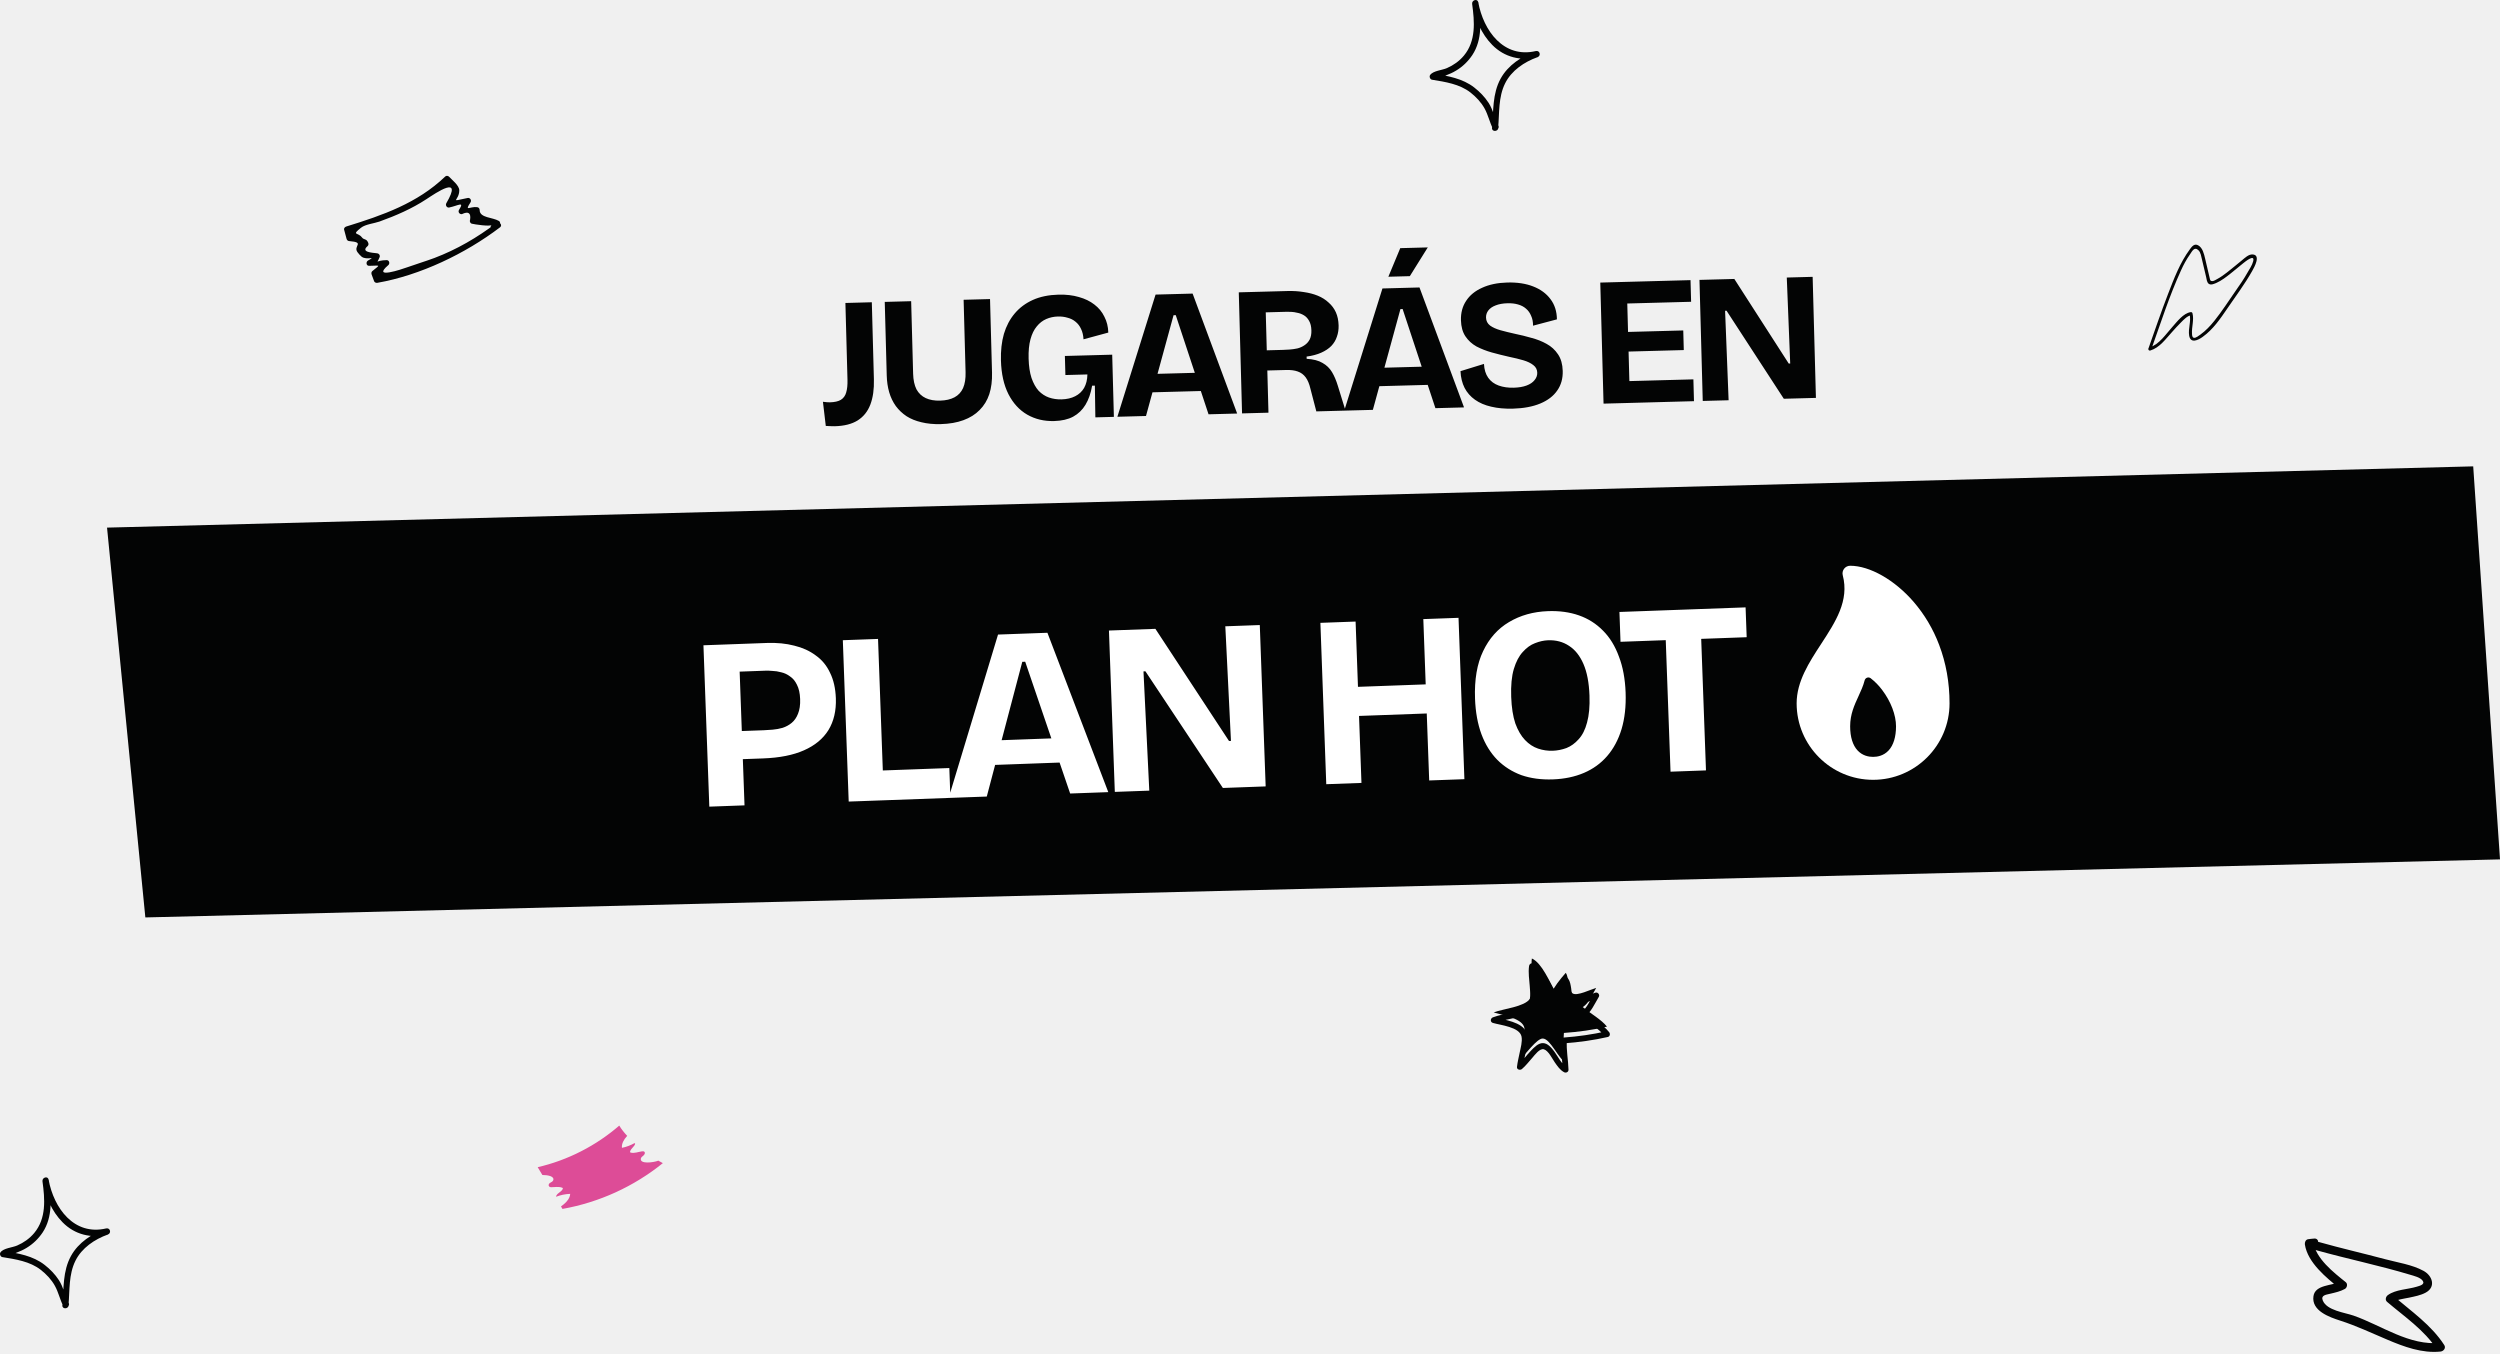
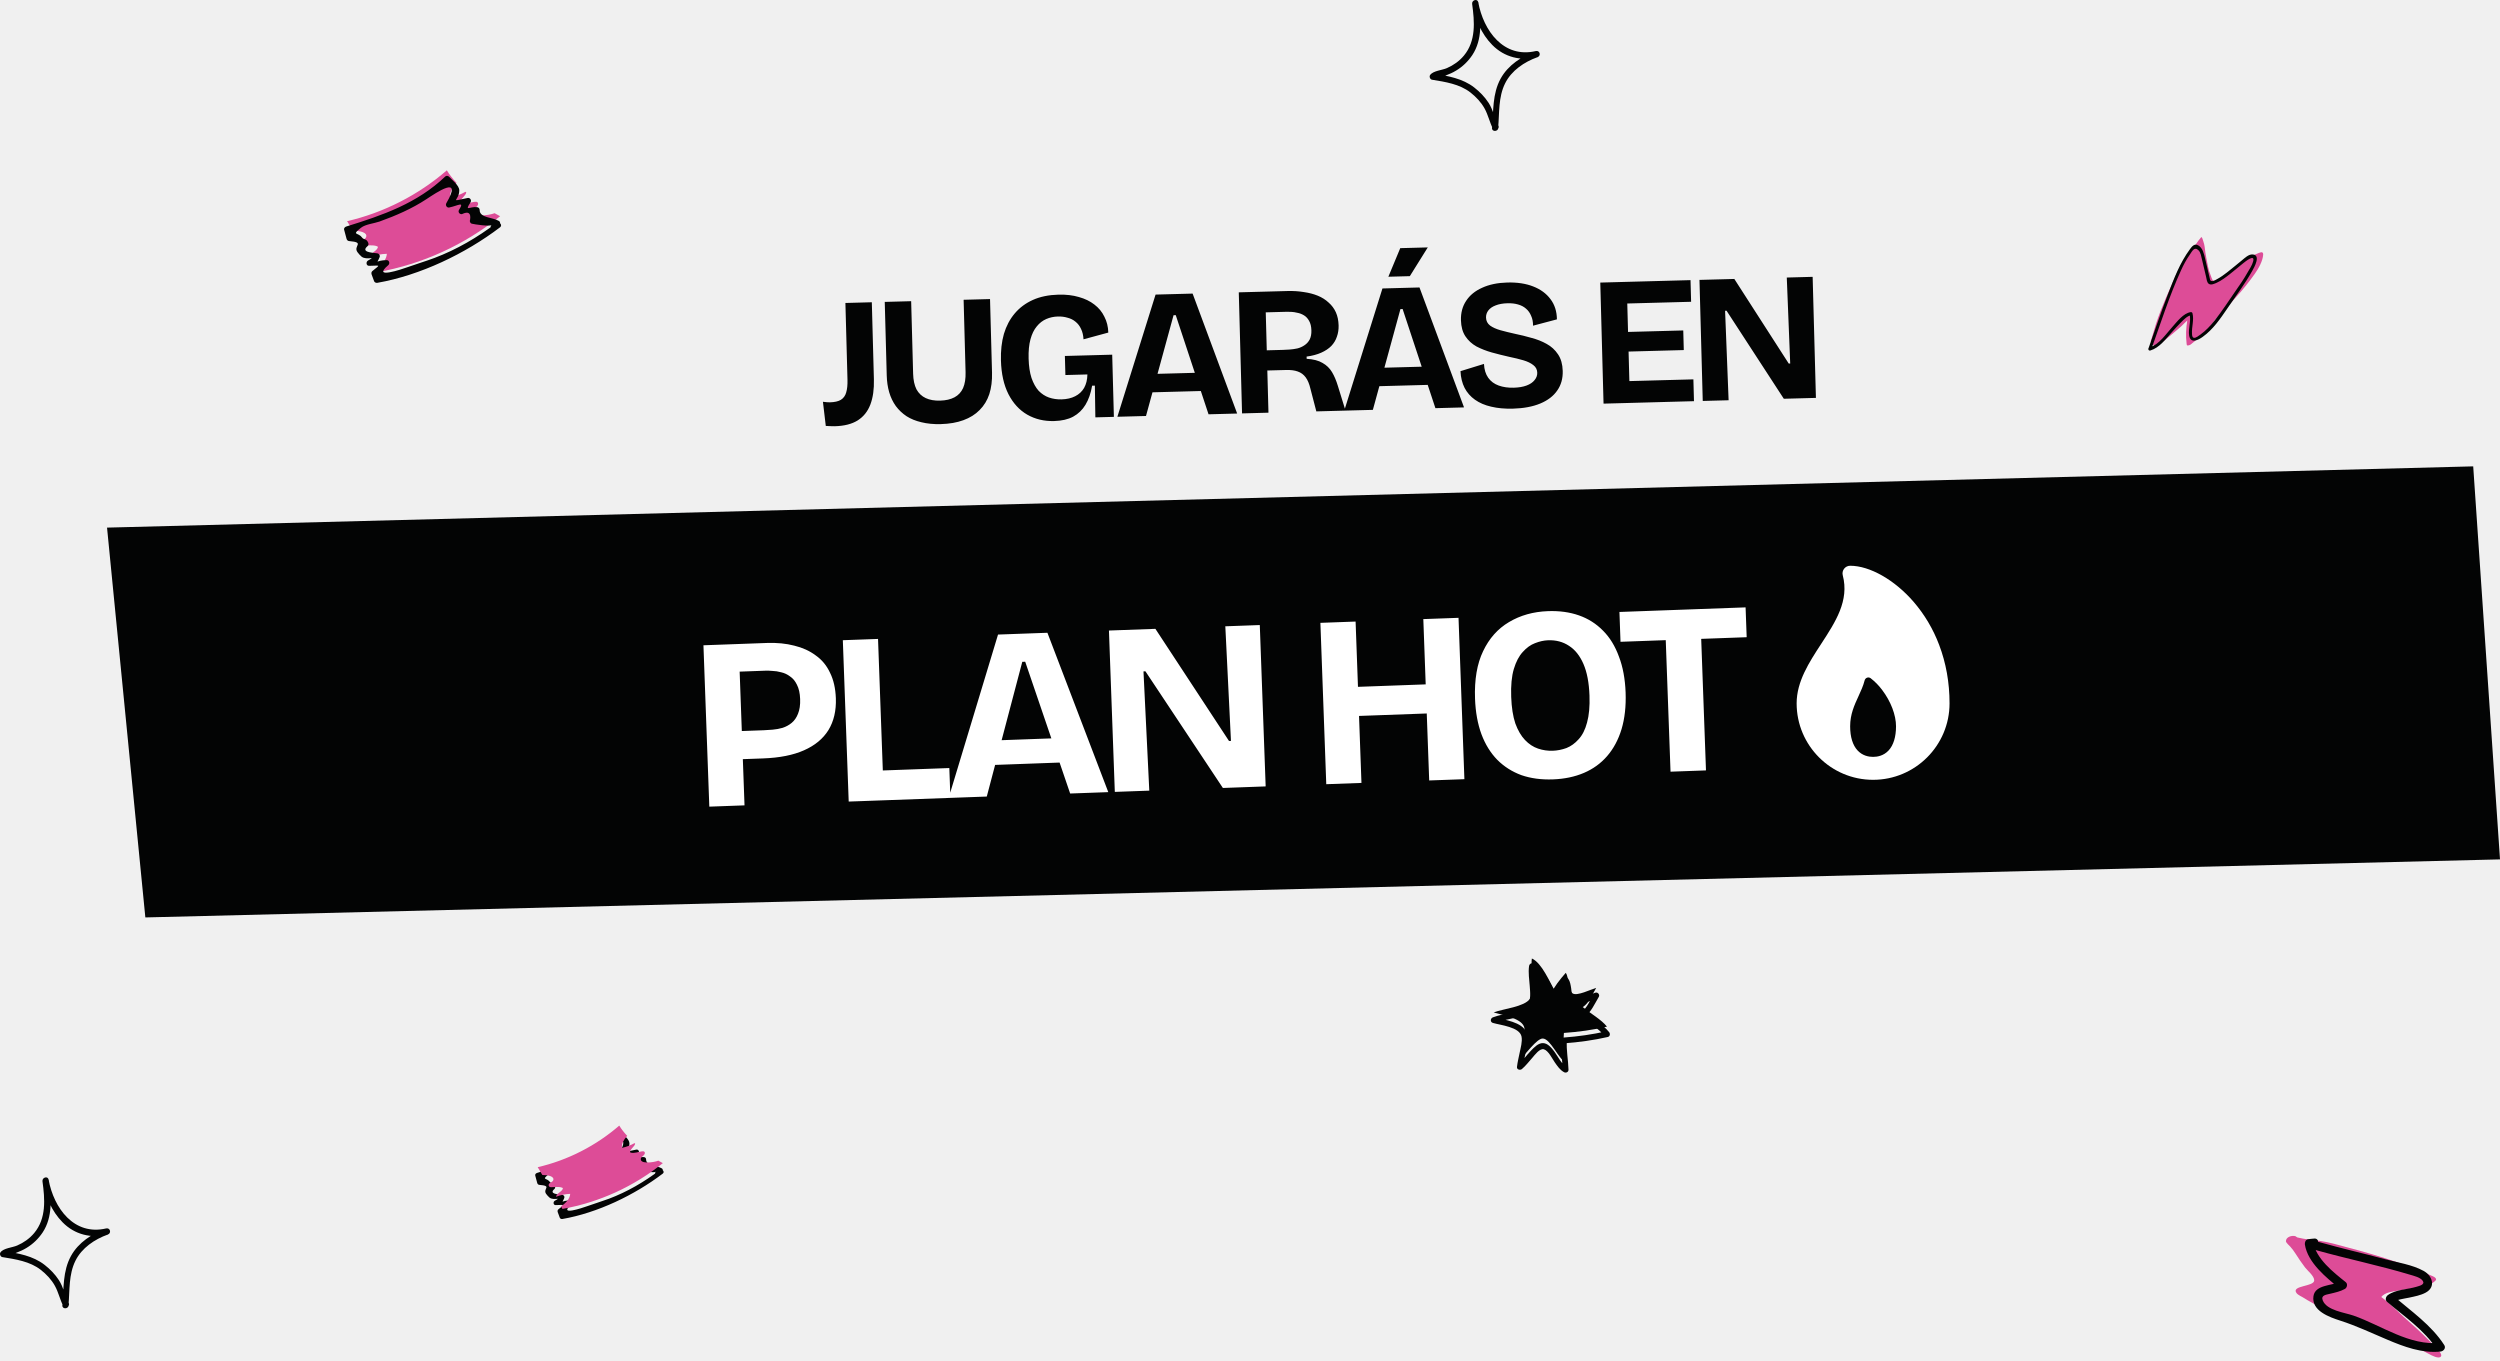
- <svg xmlns="http://www.w3.org/2000/svg" width="327" height="177" viewBox="0 0 327 177" fill="none">
+ <svg xmlns="http://www.w3.org/2000/svg" width="327" height="178" viewBox="0 0 327 178" fill="none">
+   <path d="M300.48 161.854C301.45 162.104 302.48 162.174 303.48 162.314C304.67 162.484 305.86 162.844 307.02 163.154C309.23 163.734 311.44 164.374 313.59 165.114C315 165.594 316.44 166.074 317.77 166.744C317.97 166.844 318.43 166.984 318.56 167.164C318.74 167.404 318.59 167.484 318.35 167.684C317.9 168.044 317.3 168.194 316.73 168.314C315.71 168.534 314.63 168.644 313.6 168.824C312.89 168.944 311.95 169.044 311.47 169.644C312.82 170.644 313.97 171.914 315.24 173.004C316.34 173.954 317.4 174.994 318.41 176.054C318.61 176.264 319.48 177.034 319.29 177.394C319.05 177.844 317.97 177.244 317.73 177.114C316.03 176.164 314.21 175.574 312.4 174.874C310.62 174.184 308.88 173.394 307.12 172.644C305.7 172.044 304.2 171.454 302.87 170.654C302.39 170.364 301.91 170.144 301.45 169.834C301.17 169.644 300.57 169.404 300.38 169.124C299.65 168.114 302.72 168.314 302.7 167.464C302.69 166.884 301.84 166.224 301.51 165.794C301.07 165.224 300.65 164.594 300.26 163.984C300.04 163.644 299.84 163.364 299.57 163.064C299.45 162.934 299.01 162.544 299 162.364C298.98 161.794 299.78 161.554 300.24 161.694" fill="#DD4C97" />
+   <path d="M64.683 27.89C63.876 28.196 61.736 28.465 61.895 27.56C61.932 27.34 62.152 27.206 62.323 27.059C62.494 26.913 62.629 26.643 62.47 26.472C62.372 26.375 62.213 26.375 62.066 26.399C61.48 26.485 60.905 26.729 60.318 26.607C60.269 26.607 60.22 26.582 60.196 26.546C60.159 26.497 60.171 26.436 60.196 26.375C60.343 25.91 60.893 25.617 60.99 25.177C60.954 25.14 60.917 25.115 60.893 25.079C60.269 25.433 59.585 25.69 58.876 25.837C58.802 25.152 59.181 24.516 59.646 24.003C59.67 23.978 59.695 23.954 59.719 23.93C59.206 23.379 58.766 22.817 58.448 22.279C54.719 25.506 50.208 27.817 45.403 28.93C45.648 29.345 45.892 29.761 46.149 30.177C47.066 30.177 48.117 30.397 47.885 31.02C47.812 31.228 47.567 31.326 47.384 31.436C47.237 31.521 47.139 31.693 47.151 31.852C47.2 31.925 47.237 31.998 47.286 32.072C47.359 32.108 47.457 32.12 47.543 32.133C48.13 32.133 48.741 31.998 49.303 32.206C49.352 32.218 49.389 32.243 49.413 32.279C49.438 32.328 49.413 32.402 49.389 32.451C49.132 32.94 48.398 33.123 48.337 33.661C49.059 33.38 49.829 33.221 50.599 33.196C50.562 33.881 50.073 34.456 49.548 34.883C49.413 34.993 49.266 35.091 49.132 35.201C49.205 35.336 49.291 35.47 49.364 35.605C55.245 34.553 60.77 32.035 65.416 28.282C65.184 28.159 64.939 28.025 64.683 27.878V27.89Z" fill="#DD4C97" />
+   <path d="M281.354 44.53C281.574 43.85 281.754 43.16 281.964 42.49C282.744 40.05 283.844 37.75 284.874 35.41C285.234 34.59 285.684 33.91 286.264 33.24C286.594 32.86 286.874 32.47 287.154 32.04C287.404 31.65 287.654 31.35 287.934 31C288.094 31.12 288.124 31.39 288.194 31.57C288.374 32.05 288.394 32.54 288.464 33.04C288.554 33.66 288.694 34.27 288.814 34.89C288.884 35.26 288.994 35.63 289.144 35.98C289.214 36.13 289.324 36.57 289.444 36.67C289.674 36.87 290.324 36.46 290.554 36.3C291.094 35.94 291.624 35.53 292.144 35.15C292.654 34.77 293.204 34.45 293.704 34.05C294.174 33.68 294.594 33.43 295.154 33.21C295.484 33.08 296.044 32.76 296.024 33.29C295.984 34.14 295.394 35.16 294.904 35.85C294.164 36.88 293.374 37.89 292.514 38.82C291.714 39.69 290.974 40.58 290.114 41.4C289.794 41.71 289.574 42.03 289.334 42.4C288.984 42.92 288.474 43.32 288.044 43.77C287.674 44.15 287.304 44.47 286.874 44.79C286.664 44.94 286.544 45.12 286.294 45.17C286.014 45.23 286.034 45.17 286.004 44.9C285.884 43.9 285.934 42.91 286.094 41.92C285.824 42.16 285.554 42.44 285.294 42.69C284.904 43.06 284.484 43.37 284.074 43.73C283.484 44.24 282.874 44.74 282.234 45.19C281.834 45.47 281.214 44.89 281.334 44.53H281.354Z" fill="#DD4C97" />
+   <path d="M86.16 153.728L86.59 153.308C86.72 153.178 86.75 152.938 86.57 152.828C85.93 152.428 84.52 152.518 84.51 151.668C84.51 151.498 84.41 151.368 84.23 151.348C83.47 151.258 82.86 151.878 83.53 150.838C83.67 150.628 83.5 150.318 83.23 150.368C81.12 150.808 82.33 150.698 82.33 149.548C82.33 149.028 81.53 148.418 81.25 148.108C81.15 147.988 80.95 147.958 80.83 148.068C77.84 150.938 74.13 152.218 70.25 153.418C70.11 153.458 69.96 153.598 70.01 153.768C70.1 154.088 70.19 154.408 70.27 154.738C70.31 154.868 70.4 154.968 70.54 154.978C72.3 155.128 70.94 155.478 71.44 156.168C71.57 156.338 71.71 156.508 71.88 156.648C72.43 157.078 73.54 156.518 72.57 157.058C72.33 157.188 72.35 157.628 72.68 157.628C73.87 157.618 73.95 157.438 73.03 158.188C72.92 158.278 72.91 158.418 72.95 158.548C73.04 158.788 73.13 159.038 73.22 159.278C73.27 159.398 73.42 159.468 73.55 159.448C78.14 158.648 82.98 156.328 86.69 153.508C87 153.278 86.61 152.818 86.3 153.048C84.26 154.598 82.07 155.878 79.67 156.788C78.71 157.148 77.72 157.438 76.75 157.788C76.22 157.978 72.91 159.108 74.74 157.548C74.93 157.388 74.84 157.018 74.57 157.018C73.34 157.028 73.49 157.518 73.81 156.688C73.88 156.498 73.74 156.308 73.55 156.288C72.94 156.218 71.78 156.158 72.51 155.528C72.62 155.438 72.64 155.298 72.59 155.168C72.38 154.658 72.16 154.918 71.89 154.558C71.49 154.038 70.78 154.378 71.81 153.558C72.28 153.178 73.24 153.088 73.8 152.888C75.55 152.258 77.26 151.518 78.81 150.498C79.86 149.808 82.76 147.818 80.95 150.918C80.82 151.128 80.98 151.438 81.25 151.388C82.22 151.188 82.91 150.678 82.31 151.628C82.16 151.858 82.35 152.128 82.61 152.098C83.31 151.758 83.61 151.978 83.48 152.738C83.41 152.868 83.52 153.088 83.66 153.118C83.98 153.198 85.59 153.438 85.78 153.258C85.5 153.528 85.89 153.988 86.17 153.718L86.16 153.728Z" fill="#030404" />
  <path d="M203.44 129.708C202.67 128.438 201.71 125.988 200.37 125.368C200.15 126.728 200.93 129.458 200.11 130.648C199.38 131.708 196.62 131.938 195.37 132.428C196.51 132.778 198.83 133.138 199.32 134.228C199.69 135.048 198.89 137.608 198.8 138.568C199.49 138.018 201.02 135.788 201.81 135.838C202.82 135.898 203.85 138.518 204.77 138.938C204.77 137.698 204.43 136.368 204.56 135.108C206.53 134.968 208.27 134.728 210.19 134.288C209.49 133.368 207.93 132.498 207.03 131.728C207.89 131.158 208.25 130.088 208.78 129.218C208.09 129.408 206.3 130.308 205.72 129.948C205.03 129.508 205.25 127.838 204.8 127.248C204.07 128.078 203.24 129.118 202.8 130.098" fill="#030404" />
  <path d="M14 69.012L323.495 61L327 112.408L19.011 120L14 69.012Z" fill="#030404" />
  <path d="M253.639 84.347C252.865 82.292 251.736 80.388 250.304 78.722C247.825 75.853 244.566 74 242 74C241.847 74 241.697 74.035 241.56 74.102C241.423 74.17 241.303 74.267 241.21 74.388C241.117 74.509 241.052 74.649 241.021 74.798C240.991 74.948 240.994 75.102 241.033 75.25C241.899 78.562 240.103 81.317 238.201 84.233C236.625 86.647 235 89.142 235 92C235 97.514 239.486 102 245 102C250.514 102 255 97.514 255 92C255 89.294 254.543 86.719 253.639 84.347ZM247.021 98.168C246.375 98.856 245.566 99 245 99C244.434 99 243.625 98.856 242.979 98.168C242.334 97.481 242 96.39 242 95C242 93.429 242.551 92.233 243.084 91.076C243.393 90.405 243.709 89.722 243.896 88.991C243.916 88.911 243.955 88.838 244.01 88.777C244.065 88.716 244.134 88.67 244.211 88.642C244.289 88.614 244.371 88.605 244.453 88.617C244.534 88.629 244.611 88.66 244.677 88.709C245.249 89.151 245.757 89.67 246.188 90.25C247.323 91.75 248 93.526 248 95C248 96.39 247.661 97.486 247.021 98.168Z" fill="white" />
  <path d="M86.1 151.818C85.44 152.068 83.69 152.288 83.82 151.548C83.85 151.368 84.03 151.258 84.17 151.138C84.31 151.018 84.42 150.798 84.29 150.658C84.21 150.578 84.08 150.578 83.96 150.598C83.48 150.668 83.01 150.868 82.53 150.768C82.49 150.768 82.45 150.748 82.43 150.718C82.4 150.678 82.41 150.628 82.43 150.578C82.55 150.198 83 149.958 83.08 149.598C83.05 149.568 83.02 149.548 83 149.518C82.49 149.808 81.93 150.018 81.35 150.138C81.29 149.578 81.6 149.058 81.98 148.638C82 148.618 82.02 148.598 82.04 148.578C81.62 148.128 81.26 147.668 81 147.228C77.95 149.868 74.26 151.758 70.33 152.668C70.53 153.008 70.73 153.348 70.94 153.688C71.69 153.688 72.55 153.868 72.36 154.378C72.3 154.548 72.1 154.628 71.95 154.718C71.83 154.788 71.75 154.928 71.76 155.058C71.8 155.118 71.83 155.178 71.87 155.238C71.93 155.268 72.01 155.278 72.08 155.288C72.56 155.288 73.06 155.178 73.52 155.348C73.56 155.358 73.59 155.378 73.61 155.408C73.63 155.448 73.61 155.508 73.59 155.548C73.38 155.948 72.78 156.098 72.73 156.538C73.32 156.308 73.95 156.178 74.58 156.158C74.55 156.718 74.15 157.188 73.72 157.538C73.61 157.628 73.49 157.708 73.38 157.798C73.44 157.908 73.51 158.018 73.57 158.128C78.38 157.268 82.9 155.208 86.7 152.138C86.51 152.038 86.31 151.928 86.1 151.808V151.818Z" fill="#DD4C97" />
  <path d="M95.788 99.347L95.654 95.669L99.907 95.515C100.248 95.502 100.632 95.478 101.057 95.441C101.504 95.403 101.939 95.323 102.362 95.201C102.805 95.057 103.202 94.84 103.555 94.55C103.907 94.259 104.181 93.865 104.376 93.367C104.592 92.847 104.686 92.203 104.658 91.435C104.63 90.668 104.49 90.043 104.238 89.561C104.007 89.079 103.705 88.716 103.334 88.474C102.983 88.209 102.602 88.031 102.194 87.939C101.784 87.826 101.397 87.765 101.034 87.757C100.692 87.727 100.403 87.716 100.168 87.724L95.372 87.899L95.24 84.285L100.325 84.1C101.625 84.053 102.814 84.17 103.892 84.451C104.969 84.71 105.902 85.135 106.692 85.726C107.503 86.294 108.128 87.05 108.568 87.995C109.028 88.918 109.282 90.029 109.33 91.33C109.388 92.95 109.065 94.338 108.36 95.496C107.654 96.631 106.587 97.513 105.158 98.142C103.751 98.769 101.971 99.122 99.817 99.201L95.788 99.347ZM92.778 105.509L92.01 84.403L96.615 84.235L97.383 105.341L92.778 105.509ZM111.01 104.845L110.242 83.739L114.847 83.572L115.615 104.678L111.01 104.845ZM111.937 104.812L111.795 100.91L124.171 100.46L124.313 104.362L111.937 104.812ZM124.082 104.37L130.542 83.001L137.002 82.766L144.964 103.611L139.976 103.792L134.097 86.554L133.714 86.568L129.071 104.189L124.082 104.37ZM127.931 100.131L127.814 96.933L141.341 96.442L141.458 99.639L127.931 100.131ZM145.818 103.58L145.05 82.474L151.126 82.253L160.754 96.92L161.009 96.911L160.272 81.92L164.781 81.756L165.549 102.862L159.952 103.066L149.823 87.808L149.567 87.817L150.327 103.416L145.818 103.58ZM186.938 102.084L186.17 80.978L190.775 80.811L191.543 101.917L186.938 102.084ZM173.475 102.574L172.707 81.468L177.312 81.3L178.079 102.406L173.475 102.574ZM176.066 93.706L175.928 89.9L188.527 89.442L188.666 93.248L176.066 93.706ZM203.116 101.944C201.603 101.999 200.23 101.814 198.997 101.389C197.786 100.943 196.737 100.276 195.851 99.391C194.964 98.484 194.272 97.367 193.775 96.04C193.278 94.692 192.998 93.143 192.934 91.395C192.843 88.901 193.195 86.828 193.989 85.177C194.782 83.504 195.91 82.236 197.373 81.371C198.856 80.485 200.557 80.007 202.476 79.937C203.968 79.883 205.32 80.068 206.531 80.494C207.742 80.919 208.791 81.586 209.678 82.493C210.564 83.379 211.256 84.506 211.754 85.876C212.273 87.223 212.564 88.792 212.63 90.583C212.695 92.374 212.518 93.971 212.099 95.373C211.68 96.755 211.05 97.93 210.21 98.9C209.391 99.848 208.382 100.579 207.184 101.092C205.986 101.605 204.63 101.889 203.116 101.944ZM203.108 98.198C203.705 98.176 204.298 98.059 204.888 97.845C205.478 97.61 206.008 97.228 206.48 96.698C206.973 96.168 207.341 95.44 207.585 94.513C207.849 93.564 207.956 92.386 207.905 90.979C207.844 89.295 207.58 87.917 207.114 86.845C206.648 85.773 206.022 84.985 205.235 84.48C204.447 83.953 203.531 83.709 202.486 83.747C201.932 83.767 201.36 83.895 200.771 84.13C200.203 84.342 199.672 84.725 199.18 85.276C198.687 85.806 198.297 86.546 198.012 87.496C197.726 88.446 197.61 89.667 197.665 91.159C197.715 92.545 197.896 93.702 198.207 94.63C198.539 95.536 198.96 96.257 199.471 96.793C199.981 97.33 200.55 97.704 201.177 97.916C201.803 98.128 202.447 98.222 203.108 98.198ZM218.505 100.936L217.738 79.83L222.375 79.662L223.142 100.768L218.505 100.936ZM211.963 83.947L211.822 80.045L228.323 79.445L228.465 83.347L211.963 83.947Z" fill="white" />
  <path d="M108.012 55.712L107.639 52.553C107.816 52.58 107.992 52.599 108.169 52.61C108.345 52.622 108.473 52.626 108.553 52.624C109.177 52.607 109.654 52.498 109.985 52.297C110.331 52.08 110.563 51.761 110.679 51.342C110.812 50.906 110.869 50.353 110.851 49.681L110.579 39.629L114.034 39.535L114.306 49.611C114.341 50.907 114.187 52.008 113.843 52.913C113.499 53.819 112.942 54.514 112.171 54.999C111.415 55.468 110.422 55.719 109.19 55.752C109.014 55.757 108.838 55.754 108.662 55.742C108.485 55.731 108.269 55.721 108.012 55.712ZM123.047 55.474C122.12 55.499 121.277 55.417 120.52 55.23C119.779 55.058 119.132 54.795 118.578 54.442C118.024 54.073 117.556 53.629 117.173 53.111C116.791 52.578 116.503 51.977 116.308 51.31C116.114 50.643 116.006 49.91 115.985 49.11L115.725 39.489L119.18 39.396L119.436 48.873C119.458 49.704 119.605 50.389 119.875 50.926C120.162 51.446 120.564 51.827 121.083 52.069C121.601 52.312 122.229 52.423 122.964 52.403C123.716 52.382 124.344 52.237 124.849 51.968C125.354 51.698 125.727 51.296 125.969 50.761C126.21 50.21 126.32 49.519 126.297 48.687L126.041 39.211L129.496 39.117L129.756 48.738C129.784 49.794 129.666 50.733 129.4 51.557C129.134 52.364 128.712 53.056 128.135 53.632C127.575 54.207 126.866 54.65 126.011 54.961C125.171 55.272 124.183 55.443 123.047 55.474ZM137.884 55.073C136.572 55.108 135.396 54.828 134.356 54.232C133.331 53.635 132.515 52.745 131.907 51.561C131.298 50.361 130.97 48.889 130.923 47.146C130.888 45.866 131.017 44.71 131.31 43.678C131.618 42.645 132.09 41.752 132.726 40.999C133.362 40.245 134.154 39.656 135.103 39.23C136.052 38.804 137.166 38.574 138.445 38.539C139.437 38.513 140.328 38.617 141.119 38.851C141.909 39.07 142.582 39.396 143.138 39.829C143.71 40.262 144.148 40.794 144.453 41.426C144.774 42.042 144.945 42.733 144.966 43.501L141.724 44.381C141.694 43.854 141.586 43.401 141.399 43.021C141.229 42.642 140.989 42.328 140.678 42.081C140.383 41.832 140.034 41.658 139.631 41.557C139.244 41.439 138.826 41.386 138.379 41.398C137.835 41.413 137.326 41.523 136.851 41.728C136.376 41.933 135.961 42.256 135.605 42.698C135.248 43.123 134.975 43.683 134.786 44.377C134.596 45.07 134.515 45.912 134.542 46.904C134.569 47.896 134.695 48.74 134.922 49.439C135.165 50.136 135.477 50.696 135.856 51.118C136.251 51.523 136.699 51.816 137.2 51.994C137.717 52.172 138.264 52.253 138.839 52.238C139.543 52.219 140.14 52.083 140.629 51.829C141.134 51.576 141.525 51.213 141.8 50.741C142.075 50.254 142.219 49.666 142.233 48.977L139.354 49.055L139.286 46.56L145.476 46.392L145.554 49.271L145.696 54.526L143.273 54.591L143.208 50.439L142.849 50.449C142.683 51.43 142.393 52.262 141.98 52.945C141.582 53.612 141.043 54.131 140.365 54.502C139.702 54.855 138.875 55.046 137.884 55.073ZM146.153 54.513L151.148 38.532L155.994 38.401L161.82 54.09L158.077 54.191L153.789 41.222L153.501 41.23L149.896 54.412L146.153 54.513ZM149.069 51.361L149.005 48.962L159.153 48.688L159.218 51.087L149.069 51.361ZM162.46 54.073L162.032 38.238L168.414 38.066C169.166 38.046 169.871 38.091 170.53 38.201C171.205 38.295 171.818 38.454 172.368 38.679C172.918 38.905 173.39 39.204 173.785 39.577C174.194 39.934 174.51 40.358 174.731 40.848C174.953 41.339 175.072 41.911 175.09 42.567C175.104 43.095 175.029 43.585 174.865 44.038C174.718 44.49 174.473 44.897 174.13 45.258C173.787 45.603 173.347 45.895 172.809 46.134C172.272 46.373 171.636 46.542 170.902 46.642L170.91 46.93C171.792 46.986 172.485 47.167 172.99 47.474C173.51 47.764 173.921 48.161 174.222 48.665C174.524 49.169 174.78 49.77 174.991 50.469L175.991 53.707L172.176 53.81L171.4 50.83C171.255 50.21 171.05 49.719 170.784 49.358C170.518 48.997 170.175 48.742 169.755 48.594C169.351 48.444 168.845 48.378 168.237 48.395L165.766 48.461L165.915 53.979L162.46 54.073ZM165.694 45.822L167.83 45.764C168.101 45.757 168.397 45.741 168.717 45.717C169.052 45.691 169.387 45.642 169.721 45.569C170.055 45.48 170.355 45.344 170.622 45.161C170.905 44.977 171.131 44.731 171.299 44.422C171.466 44.098 171.543 43.696 171.53 43.216C171.516 42.704 171.417 42.29 171.232 41.975C171.064 41.66 170.841 41.418 170.565 41.249C170.288 41.08 169.997 40.968 169.691 40.913C169.401 40.84 169.128 40.8 168.872 40.791C168.615 40.782 168.407 40.779 168.247 40.783L165.56 40.856L165.694 45.822ZM175.829 53.711L180.823 37.731L185.669 37.6L191.495 53.288L187.752 53.389L183.464 40.42L183.176 40.428L179.571 53.61L175.829 53.711ZM178.744 50.559L178.68 48.16L188.828 47.886L188.893 50.285L178.744 50.559ZM184.405 36.121L181.598 36.197L183.153 32.458L186.752 32.361L184.405 36.121ZM197.887 53.452C196.831 53.48 195.884 53.394 195.046 53.192C194.225 53.006 193.521 52.705 192.933 52.289C192.346 51.873 191.892 51.357 191.571 50.741C191.25 50.11 191.07 49.378 191.032 48.547L194.103 47.6C194.139 48.335 194.323 48.938 194.656 49.409C194.989 49.88 195.446 50.22 196.028 50.429C196.61 50.637 197.261 50.731 197.981 50.712C198.652 50.694 199.218 50.599 199.677 50.426C200.137 50.254 200.483 50.02 200.715 49.726C200.963 49.431 201.082 49.108 201.073 48.756C201.062 48.34 200.893 48.008 200.566 47.761C200.239 47.498 199.801 47.286 199.252 47.124C198.704 46.963 198.083 46.812 197.391 46.67C196.634 46.499 195.885 46.311 195.143 46.107C194.417 45.903 193.746 45.641 193.129 45.321C192.528 44.985 192.044 44.542 191.677 43.992C191.31 43.441 191.115 42.742 191.092 41.895C191.066 40.919 191.291 40.073 191.768 39.356C192.244 38.623 192.941 38.051 193.858 37.643C194.775 37.218 195.873 36.988 197.153 36.953C198.448 36.918 199.573 37.088 200.528 37.462C201.498 37.836 202.257 38.392 202.805 39.129C203.353 39.851 203.633 40.732 203.645 41.772L200.522 42.6C200.525 42.104 200.441 41.674 200.271 41.311C200.117 40.931 199.893 40.617 199.598 40.368C199.319 40.12 198.97 39.937 198.551 39.821C198.147 39.703 197.69 39.652 197.178 39.666C196.57 39.682 196.053 39.776 195.625 39.948C195.213 40.103 194.899 40.319 194.682 40.597C194.466 40.875 194.362 41.19 194.372 41.542C194.383 41.974 194.561 42.321 194.904 42.584C195.247 42.831 195.7 43.035 196.265 43.196C196.845 43.356 197.49 43.515 198.198 43.672C198.891 43.813 199.591 43.986 200.301 44.191C201.027 44.379 201.69 44.642 202.291 44.977C202.909 45.313 203.409 45.772 203.793 46.353C204.176 46.919 204.38 47.642 204.404 48.522C204.431 49.513 204.19 50.368 203.681 51.086C203.188 51.804 202.451 52.368 201.47 52.779C200.488 53.189 199.294 53.413 197.887 53.452ZM209.744 52.795L209.316 36.961L212.771 36.867L213.199 52.702L209.744 52.795ZM212.167 52.73L212.09 49.875L221.495 49.62L221.572 52.475L212.167 52.73ZM211.986 46.012L211.917 43.445L220.17 43.222L220.239 45.789L211.986 46.012ZM211.816 39.726L211.74 36.895L221.12 36.642L221.197 39.473L211.816 39.726ZM222.719 52.444L222.291 36.61L226.85 36.487L233.967 47.555L234.159 47.55L233.711 36.302L237.094 36.21L237.522 52.044L233.323 52.158L225.834 40.644L225.642 40.649L226.102 52.353L222.719 52.444Z" fill="#030404" />
  <path d="M303.03 163.544C307.08 164.674 311.22 165.524 315.24 166.734C315.73 166.884 316.58 167.074 316.89 167.524C317.23 168.024 316.48 168.184 316.1 168.304C314.92 168.664 313.37 168.654 312.34 169.394C312.07 169.584 311.93 170.024 312.23 170.284C314.48 172.204 317.11 173.964 318.74 176.494C318.9 176.214 319.07 175.924 319.23 175.644C315.15 176.064 311.53 173.374 307.85 172.084C306.67 171.674 304.35 171.414 303.82 170.104C303.54 169.414 304.24 169.354 304.78 169.224C305.45 169.064 306.11 168.924 306.71 168.594C307 168.434 307.11 167.934 306.82 167.704C305.22 166.424 302.92 164.634 302.58 162.484L302.18 163.184C302.35 163.164 302.52 163.154 302.69 163.134C303.41 163.054 303.41 161.924 302.69 162.004C302.42 162.034 302.15 162.044 301.88 162.094C301.56 162.154 301.44 162.514 301.48 162.794C301.85 165.154 304.27 167.114 306.01 168.514L306.12 167.624C305.07 168.194 302.83 168.004 302.6 169.534C302.31 171.454 304.69 172.284 306.09 172.734C308.21 173.414 310.19 174.354 312.25 175.224C314.43 176.154 316.81 177.034 319.22 176.784C319.62 176.744 319.96 176.324 319.71 175.934C318.02 173.314 315.37 171.494 313.03 169.494C312.99 169.794 312.95 170.084 312.92 170.384C313.52 169.954 314.4 169.884 315.1 169.734C315.83 169.574 316.63 169.434 317.3 169.064C318.65 168.314 318.16 166.854 316.99 166.224C315.51 165.414 313.59 165.134 311.98 164.704C309.11 163.934 306.2 163.274 303.34 162.464C302.64 162.264 302.34 163.364 303.04 163.554L303.03 163.544Z" fill="#030404" />
  <path d="M64.756 30.003L65.282 29.489C65.441 29.331 65.477 29.037 65.257 28.903C64.475 28.414 62.751 28.524 62.739 27.485C62.739 27.277 62.617 27.118 62.397 27.093C61.467 26.983 60.722 27.741 61.541 26.47C61.712 26.213 61.504 25.834 61.174 25.895C58.594 26.433 60.074 26.299 60.074 24.893C60.074 24.257 59.096 23.511 58.753 23.132C58.631 22.986 58.386 22.949 58.24 23.083C54.584 26.592 50.049 28.157 45.305 29.624C45.134 29.673 44.951 29.844 45.012 30.052C45.122 30.443 45.232 30.834 45.33 31.238C45.379 31.397 45.489 31.519 45.66 31.531C47.812 31.715 46.149 32.142 46.76 32.986C46.919 33.194 47.09 33.402 47.298 33.573C47.971 34.099 49.328 33.414 48.142 34.074C47.848 34.233 47.873 34.771 48.276 34.771C49.731 34.759 49.829 34.538 48.704 35.456C48.57 35.566 48.557 35.737 48.606 35.896C48.716 36.189 48.826 36.495 48.936 36.788C48.998 36.935 49.181 37.02 49.34 36.996C54.951 36.018 60.868 33.181 65.404 29.734C65.783 29.453 65.306 28.89 64.927 29.172C62.433 31.067 59.756 32.631 56.822 33.744C55.648 34.184 54.438 34.539 53.252 34.966C52.604 35.199 48.557 36.58 50.795 34.673C51.027 34.477 50.917 34.025 50.587 34.025C49.083 34.037 49.266 34.636 49.658 33.622C49.743 33.389 49.572 33.157 49.34 33.133C48.594 33.047 47.176 32.974 48.068 32.203C48.203 32.093 48.227 31.922 48.166 31.763C47.909 31.14 47.64 31.458 47.31 31.018C46.821 30.382 45.953 30.798 47.213 29.795C47.787 29.331 48.961 29.221 49.645 28.976C51.785 28.206 53.875 27.301 55.77 26.054C57.054 25.211 60.599 22.778 58.386 26.568C58.228 26.824 58.423 27.203 58.753 27.142C59.939 26.898 60.783 26.274 60.049 27.436C59.866 27.717 60.098 28.047 60.416 28.01C61.272 27.595 61.639 27.863 61.48 28.793C61.394 28.952 61.529 29.221 61.7 29.257C62.091 29.355 64.059 29.648 64.291 29.428C63.949 29.758 64.426 30.321 64.768 29.991L64.756 30.003Z" fill="#030404" />
  <path d="M281.384 45.71C282.624 42.25 283.744 38.72 285.274 35.37C285.604 34.64 285.984 33.93 286.444 33.28C286.734 32.86 287.024 32.2 287.574 32.75C287.854 33.03 287.924 33.55 288.014 33.92C288.194 34.68 288.384 35.44 288.554 36.2C288.624 36.49 288.644 36.96 288.934 37.14C289.224 37.32 289.654 37.11 289.934 36.99C290.594 36.69 291.174 36.24 291.744 35.79C292.314 35.34 292.874 34.88 293.424 34.42C293.684 34.21 294.974 33.17 294.714 34.18C294.584 34.7 294.224 35.21 293.964 35.67C293.514 36.47 292.994 37.23 292.464 37.98C291.534 39.31 290.654 40.7 289.634 41.97C289.094 42.64 288.504 43.27 287.804 43.77C287.644 43.88 287.184 44.26 286.944 44.18C286.734 44.12 286.724 43.85 286.714 43.66C286.654 42.77 287.004 41.85 286.774 40.97C286.744 40.85 286.634 40.81 286.524 40.83C285.574 40.98 284.754 42.08 284.164 42.74C283.304 43.69 282.424 45.07 281.144 45.45C280.894 45.53 280.994 45.92 281.254 45.85C282.474 45.48 283.254 44.36 284.074 43.46C284.464 43.03 284.854 42.58 285.274 42.17C285.644 41.8 286.104 41.3 286.644 41.22L286.394 41.08C286.634 42 286.184 42.98 286.344 43.91C286.534 44.97 287.514 44.5 288.114 44.06C289.474 43.09 290.424 41.68 291.354 40.32C292.454 38.7 293.634 37.14 294.594 35.43C294.854 34.97 295.774 33.34 294.634 33.28C294.114 33.25 293.614 33.75 293.244 34.05C292.594 34.58 291.954 35.12 291.284 35.64C290.884 35.95 290.474 36.25 290.024 36.49C289.844 36.58 289.584 36.77 289.374 36.77C289.084 36.77 289.094 36.63 289.034 36.4C288.824 35.54 288.624 34.67 288.424 33.8C288.284 33.21 288.104 32.41 287.524 32.09C287.044 31.82 286.724 32.21 286.454 32.58C285.144 34.35 284.364 36.42 283.574 38.47C282.664 40.82 281.854 43.21 281.014 45.59C280.924 45.84 281.324 45.95 281.414 45.7L281.384 45.71Z" fill="#030404" />
  <path d="M203.77 130.518C202.88 129.028 202.21 126.888 200.57 126.048C200.29 125.908 200.04 126.088 200 126.378C199.88 127.238 200.03 128.118 200.09 128.978C200.14 129.738 200.29 130.848 199.77 131.488C199.3 132.078 198.34 132.268 197.65 132.438C196.86 132.648 196.04 132.778 195.27 133.068C194.93 133.198 194.89 133.688 195.27 133.798C196.27 134.098 198.79 134.328 199.02 135.598C199.14 136.268 198.9 137.048 198.77 137.698C198.64 138.348 198.49 138.928 198.42 139.558C198.38 139.918 198.85 140.018 199.07 139.828C199.57 139.408 199.98 138.858 200.42 138.368C200.74 138.008 201.39 137.088 201.94 137.248C202.53 137.418 203.03 138.478 203.36 138.948C203.7 139.428 204.05 139.968 204.59 140.248C204.84 140.378 205.17 140.218 205.16 139.918C205.13 138.638 204.85 137.378 204.95 136.088L204.57 136.468C206.5 136.328 208.41 136.068 210.3 135.638C210.6 135.568 210.64 135.208 210.47 134.998C209.61 133.938 208.35 133.298 207.31 132.438L207.23 133.038C208.15 132.358 208.55 131.348 209.12 130.398C209.29 130.118 209.01 129.748 208.69 129.838C208.27 129.958 207.87 130.138 207.46 130.288C207.1 130.418 206.35 130.778 205.97 130.608C205.58 130.438 205.56 129.638 205.51 129.278C205.44 128.848 205.38 128.408 205.14 128.038C205.02 127.848 204.71 127.768 204.54 127.958C203.76 128.858 202.99 129.798 202.48 130.888C202.27 131.328 202.93 131.718 203.14 131.268C203.63 130.238 204.34 129.348 205.08 128.498L204.48 128.418C205.01 129.258 204.55 130.858 205.67 131.318C206.64 131.718 207.98 130.838 208.89 130.568C208.75 130.378 208.6 130.198 208.46 130.008C207.98 130.818 207.63 131.798 206.85 132.378C206.67 132.508 206.57 132.808 206.77 132.978C207.81 133.838 209.07 134.478 209.93 135.538L210.1 134.898C208.28 135.308 206.44 135.568 204.57 135.708C204.35 135.728 204.21 135.868 204.19 136.088C204.1 137.368 204.37 138.638 204.4 139.918C204.59 139.808 204.78 139.698 204.97 139.588C204.22 139.198 203.79 138.188 203.3 137.538C202.95 137.078 202.46 136.448 201.82 136.438C201.2 136.418 200.64 137.028 200.25 137.428C199.67 138.028 199.18 138.738 198.54 139.278L199.19 139.548C199.29 138.708 199.54 137.888 199.68 137.058C199.78 136.428 199.94 135.668 199.68 135.058C199.07 133.628 196.77 133.428 195.49 133.038V133.768C196.99 133.218 199.35 133.268 200.4 131.888C201.54 130.388 200.54 128.048 200.77 126.338L200.2 126.668C201.7 127.438 202.32 129.498 203.13 130.868C203.38 131.288 204.04 130.908 203.79 130.488L203.77 130.518Z" fill="#030404" />
  <path d="M195.956 16.728C196.136 14.768 195.966 12.728 196.866 10.908C197.696 9.228 199.376 8.098 201.106 7.478C201.606 7.298 201.416 6.558 200.886 6.678C196.686 7.668 194.036 4.018 193.356 0.298C193.256 -0.232 192.486 0.008 192.556 0.518C192.876 2.838 193.076 5.358 191.476 7.278C190.876 7.998 190.106 8.538 189.256 8.908C188.626 9.188 187.446 9.248 187.056 9.818C186.916 10.018 187.056 10.389 187.306 10.428C189.036 10.709 190.916 10.989 192.336 12.098C193.066 12.668 193.736 13.378 194.186 14.198C194.646 15.028 194.836 15.969 195.266 16.819C195.506 17.288 196.226 16.878 195.986 16.398C195.486 15.438 195.296 14.358 194.706 13.448C194.206 12.678 193.556 12.008 192.836 11.448C191.316 10.258 189.376 9.928 187.526 9.638L187.776 10.248C187.816 10.188 188.806 9.978 189.066 9.888C189.546 9.708 190.026 9.498 190.466 9.228C191.316 8.718 192.026 8.028 192.576 7.208C193.936 5.148 193.696 2.628 193.376 0.308C193.106 0.378 192.846 0.458 192.576 0.528C192.936 2.478 193.766 4.438 195.176 5.868C196.776 7.498 198.926 8.008 201.126 7.488L200.906 6.688C199.056 7.348 197.256 8.518 196.286 10.278C195.186 12.278 195.356 14.528 195.156 16.728C195.106 17.258 195.936 17.258 195.986 16.728H195.956Z" fill="#030404" />
  <path d="M8.956 170.728C9.136 168.768 8.966 166.728 9.866 164.908C10.695 163.228 12.376 162.098 14.105 161.478C14.605 161.298 14.415 160.558 13.886 160.678C9.686 161.668 7.036 158.018 6.356 154.298C6.256 153.768 5.486 154.008 5.556 154.518C5.876 156.838 6.076 159.358 4.476 161.278C3.876 161.998 3.106 162.538 2.256 162.908C1.626 163.188 0.446 163.248 0.056 163.818C-0.084 164.018 0.056 164.388 0.306 164.428C2.036 164.708 3.916 164.988 5.336 166.098C6.066 166.668 6.736 167.378 7.186 168.198C7.646 169.028 7.836 169.968 8.266 170.818C8.506 171.288 9.226 170.878 8.986 170.398C8.486 169.438 8.296 168.358 7.706 167.448C7.206 166.678 6.556 166.008 5.836 165.448C4.316 164.258 2.376 163.928 0.526 163.638L0.776 164.248C0.816 164.188 1.806 163.978 2.066 163.888C2.546 163.708 3.026 163.498 3.466 163.228C4.316 162.718 5.026 162.028 5.576 161.208C6.936 159.148 6.696 156.628 6.376 154.308C6.106 154.378 5.846 154.458 5.576 154.528C5.936 156.478 6.766 158.438 8.176 159.868C9.776 161.498 11.925 162.008 14.126 161.488L13.905 160.688C12.056 161.348 10.255 162.518 9.286 164.278C8.186 166.278 8.356 168.528 8.156 170.728C8.106 171.258 8.936 171.258 8.986 170.728H8.956Z" fill="#030404" />
</svg>
